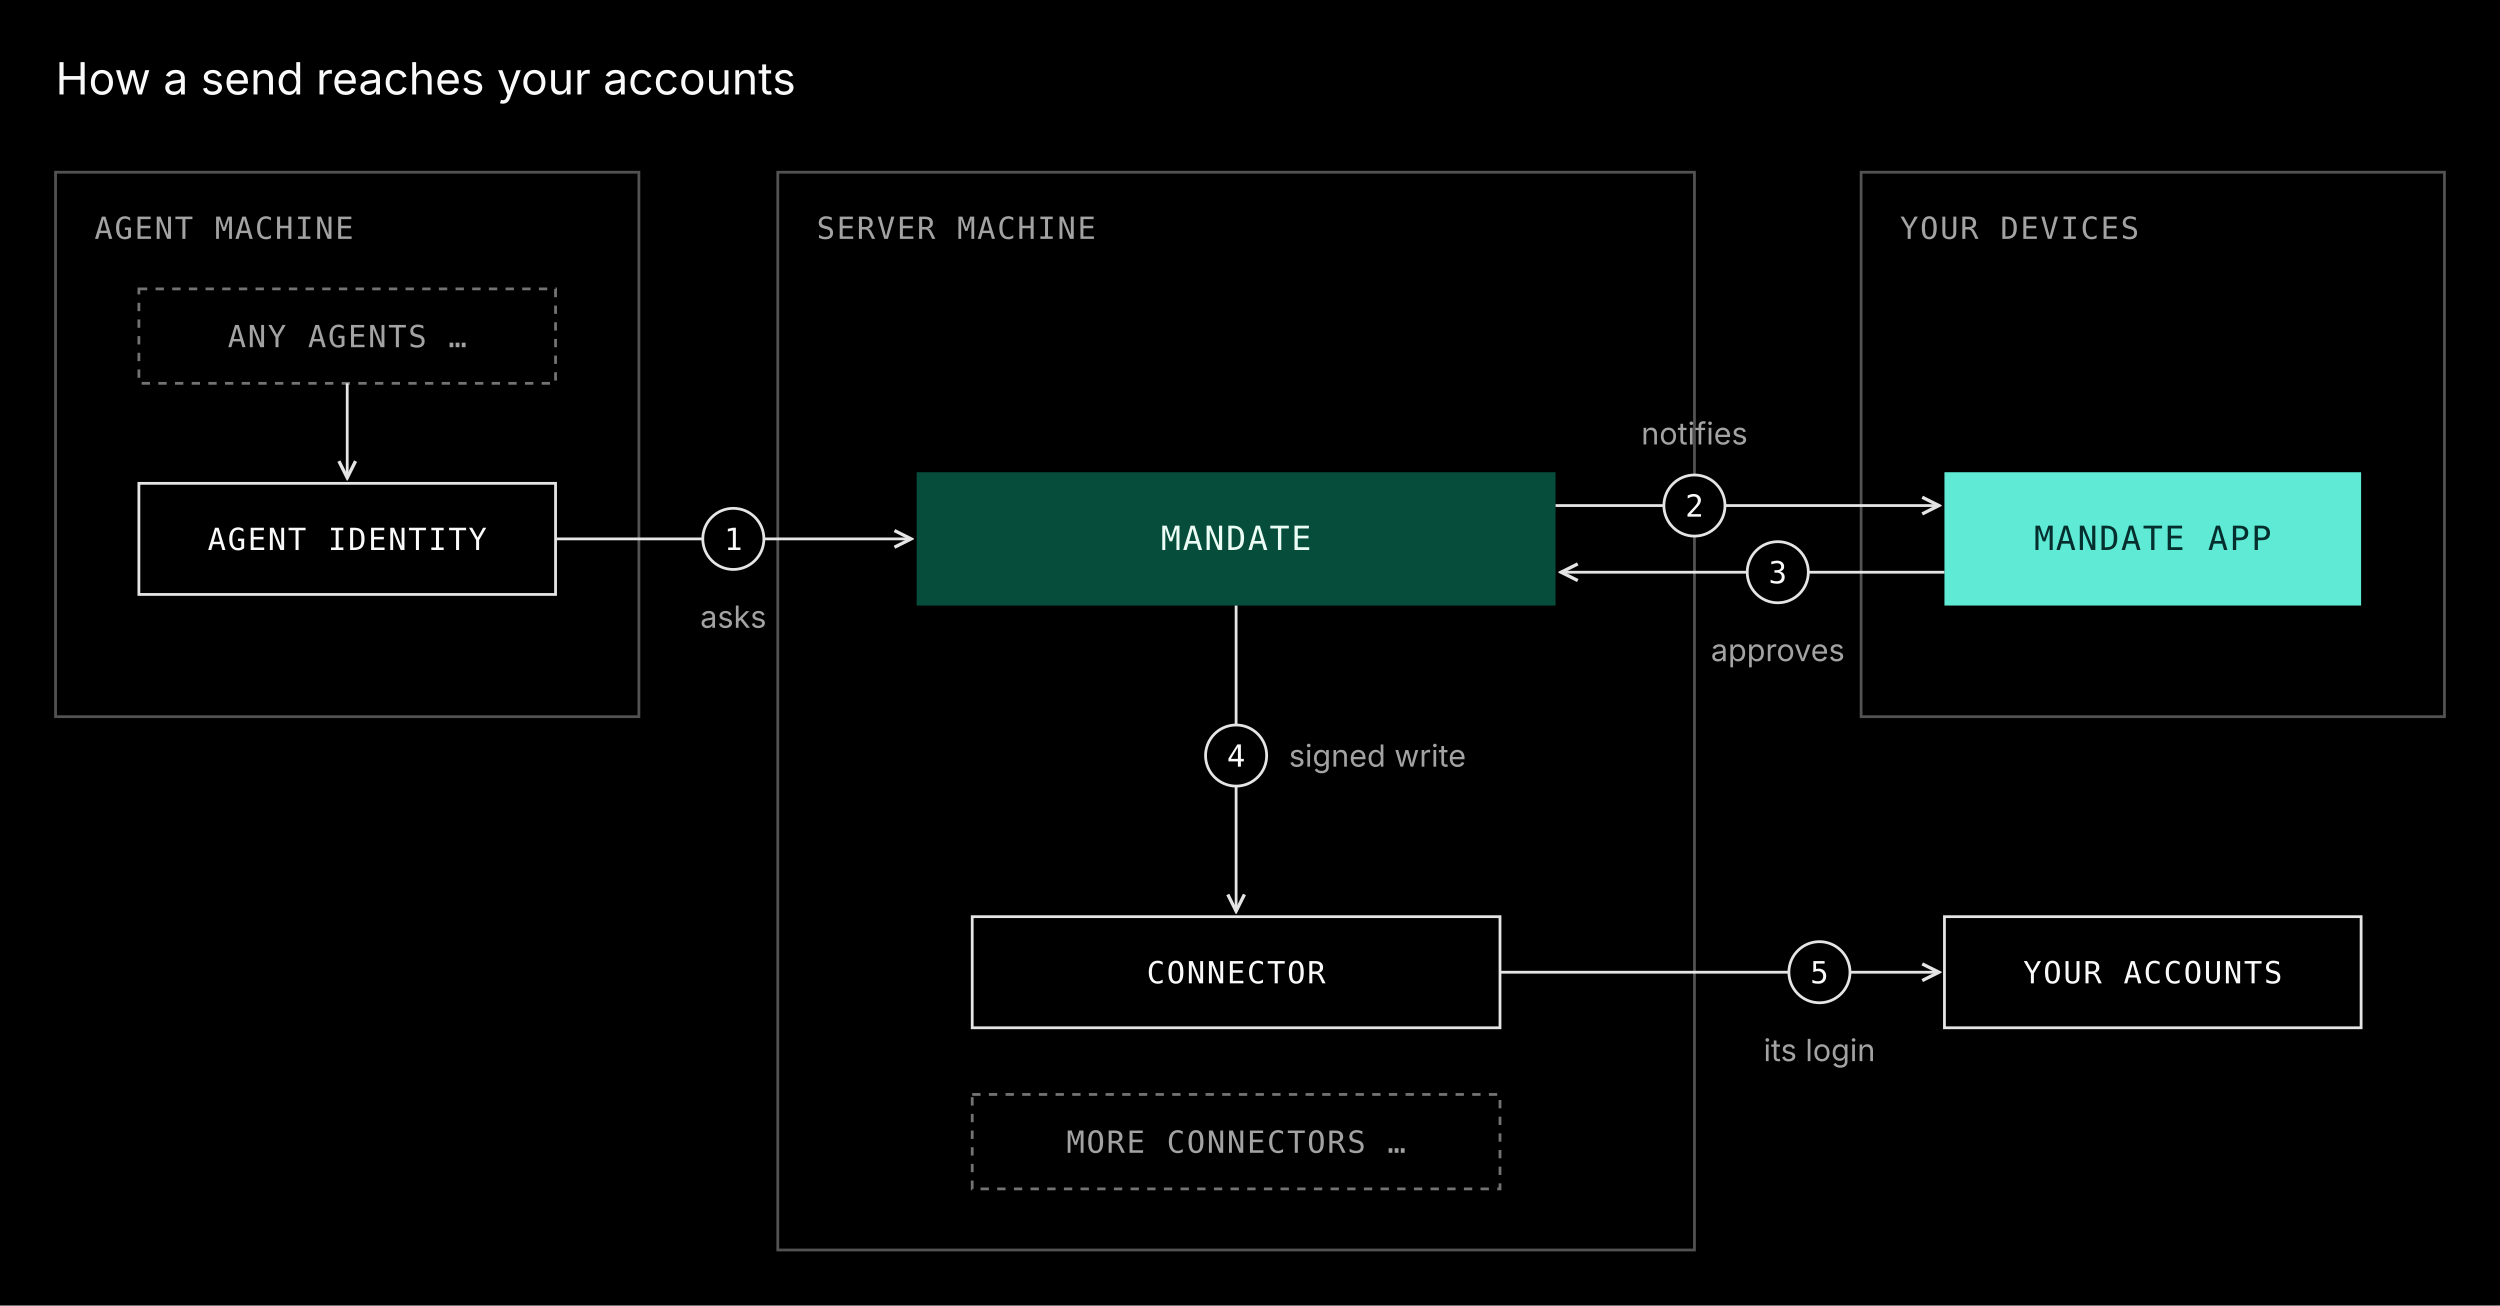
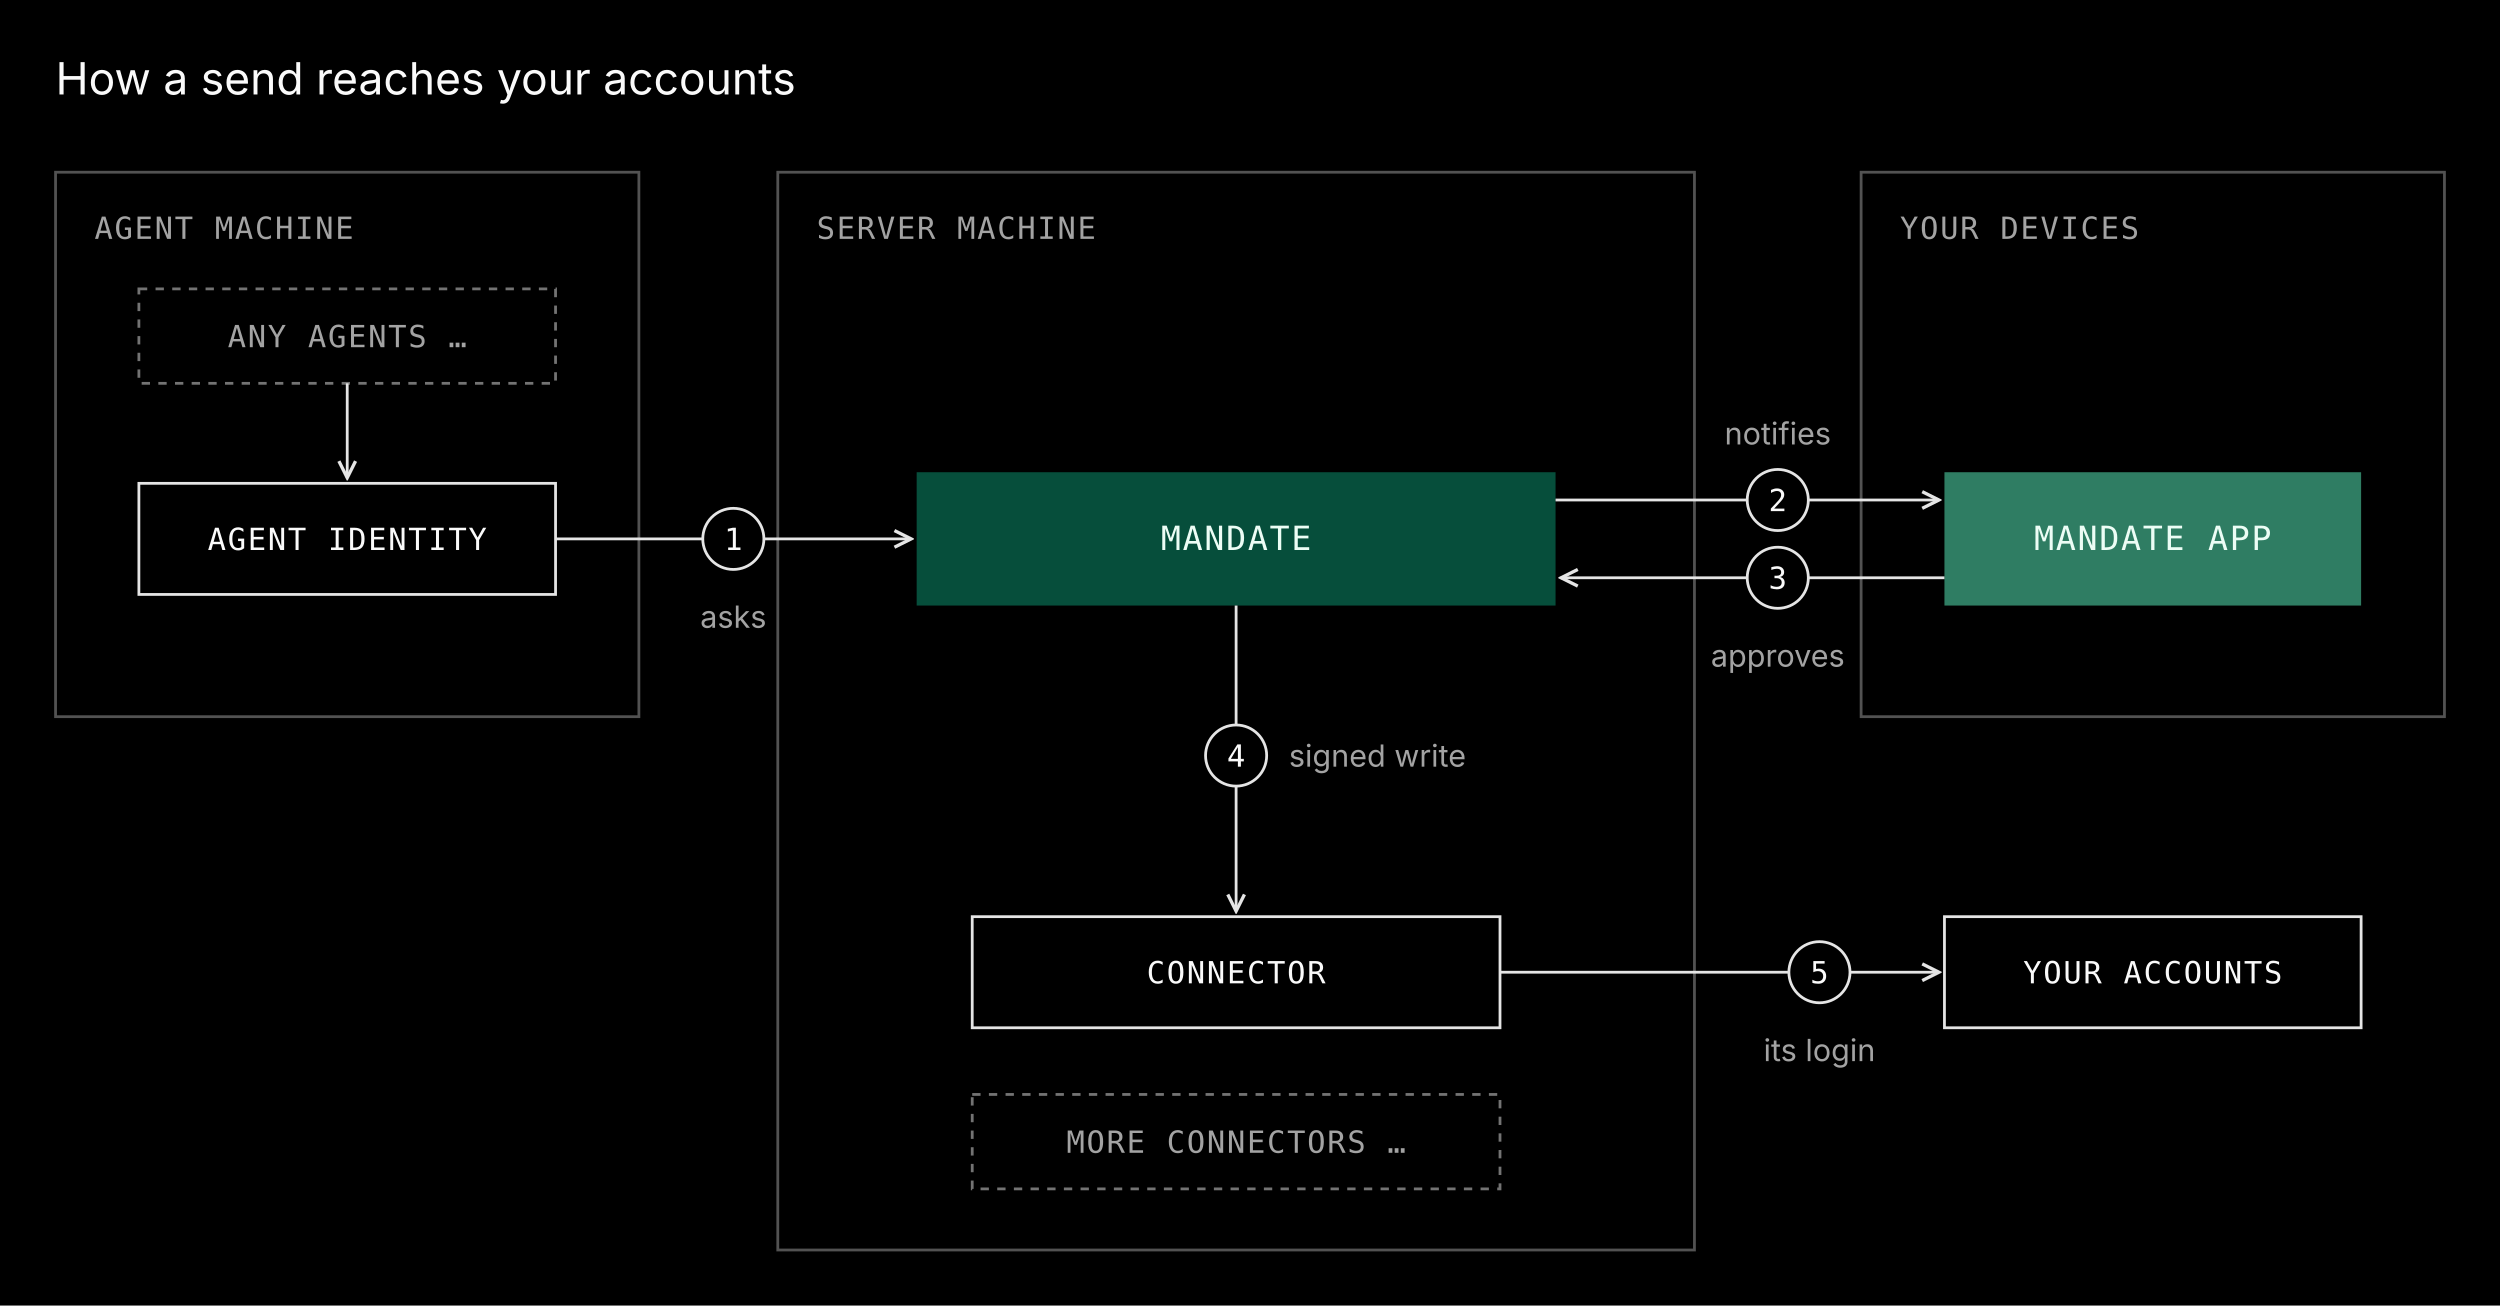
<svg xmlns="http://www.w3.org/2000/svg" width="900" height="470" viewBox="0 0 900 470" font-family="Inter, -apple-system, Segoe UI, Helvetica, Arial, sans-serif">
  <defs>
    <marker id="a" markerWidth="8" markerHeight="8" refX="7" refY="4" orient="auto">
      <path d="M1,1 L7,4 L1,7" fill="none" stroke="#e5e5e5" stroke-width="1.2" />
    </marker>
  </defs>
  <rect width="900" height="470" fill="#000" />
  <text x="20" y="34" font-size="16" fill="#fafafa">How a send reaches your accounts</text>
  <g fill="none" stroke="#525252" stroke-width="1">
    <rect x="20" y="62" width="210" height="196" />
    <rect x="280" y="62" width="330" height="388" />
    <rect x="670" y="62" width="210" height="196" />
  </g>
  <g font-family="'IBM Plex Mono', 'JetBrains Mono', ui-monospace, SFMono-Regular, Menlo, monospace" font-size="11" letter-spacing="0.6" fill="#fafafa">
    <g fill="#a3a3a3">
      <text x="34" y="86">AGENT MACHINE</text>
      <text x="294" y="86">SERVER MACHINE</text>
      <text x="684" y="86">YOUR DEVICES</text>
    </g>
    <rect x="50" y="104" width="150" height="34" fill="none" stroke="#737373" stroke-dasharray="3 3" />
    <text x="125" y="125" text-anchor="middle" fill="#a3a3a3">ANY AGENTS …</text>
    <rect x="50" y="174" width="150" height="40" fill="none" stroke="#e5e5e5" />
    <text x="125" y="198" text-anchor="middle">AGENT IDENTITY</text>
    <rect x="330" y="170" width="230" height="48" fill="#064e3b" />
    <text x="445" y="198" text-anchor="middle" font-size="12" fill="#ecfdf5">MANDATE</text>
    <rect x="350" y="330" width="190" height="40" fill="none" stroke="#e5e5e5" />
    <text x="445" y="354" text-anchor="middle">CONNECTOR</text>
    <rect x="350" y="394" width="190" height="34" fill="none" stroke="#737373" stroke-dasharray="3 3" />
    <text x="445" y="415" text-anchor="middle" fill="#a3a3a3">MORE CONNECTORS …</text>
-     <rect x="700" y="170" width="150" height="48" fill="#5eead4" />
-     <text x="775" y="198" text-anchor="middle" font-size="12" fill="#042f2e">MANDATE APP</text>
+     <rect x="700" y="170" width="150" height="48" fill="#2f7d63" />
+     <text x="775" y="198" text-anchor="middle" font-size="12" fill="#ecfdf5">MANDATE APP</text>
    <rect x="700" y="330" width="150" height="40" fill="none" stroke="#e5e5e5" />
    <text x="775" y="354" text-anchor="middle">YOUR ACCOUNTS</text>
  </g>
  <g fill="none" stroke="#e5e5e5" stroke-width="1" marker-end="url(#a)">
    <path d="M125,138 V172" />
    <path d="M200,194 H328" />
-     <path d="M560,182 H698" />
-     <path d="M700,206 H562" />
+     <path d="M560,180 H698" />
+     <path d="M700,208 H562" />
    <path d="M445,218 V328" />
    <path d="M540,350 H698" />
  </g>
  <g font-size="11">
    <g fill="#000" stroke="#e5e5e5" stroke-width="1">
      <circle cx="264" cy="194" r="11" />
-       <circle cx="610" cy="182" r="11" />
-       <circle cx="640" cy="206" r="11" />
+       <circle cx="640" cy="180" r="11" />
+       <circle cx="640" cy="208" r="11" />
      <circle cx="445" cy="272" r="11" />
      <circle cx="655" cy="350" r="11" />
    </g>
    <g font-family="'IBM Plex Mono', ui-monospace, Menlo, monospace" fill="#fafafa" text-anchor="middle">
      <text x="264" y="198">1</text>
-       <text x="610" y="186">2</text>
-       <text x="640" y="210">3</text>
+       <text x="640" y="184">2</text>
+       <text x="640" y="212">3</text>
      <text x="445" y="276">4</text>
      <text x="655" y="354">5</text>
    </g>
    <g fill="#a3a3a3">
      <text x="264" y="226" text-anchor="middle">asks</text>
-       <text x="610" y="160" text-anchor="middle">notifies</text>
-       <text x="640" y="238" text-anchor="middle">approves</text>
+       <text x="640" y="160" text-anchor="middle">notifies</text>
+       <text x="640" y="240" text-anchor="middle">approves</text>
      <text x="464" y="276">signed write</text>
      <text x="655" y="382" text-anchor="middle">its login</text>
    </g>
  </g>
</svg>
